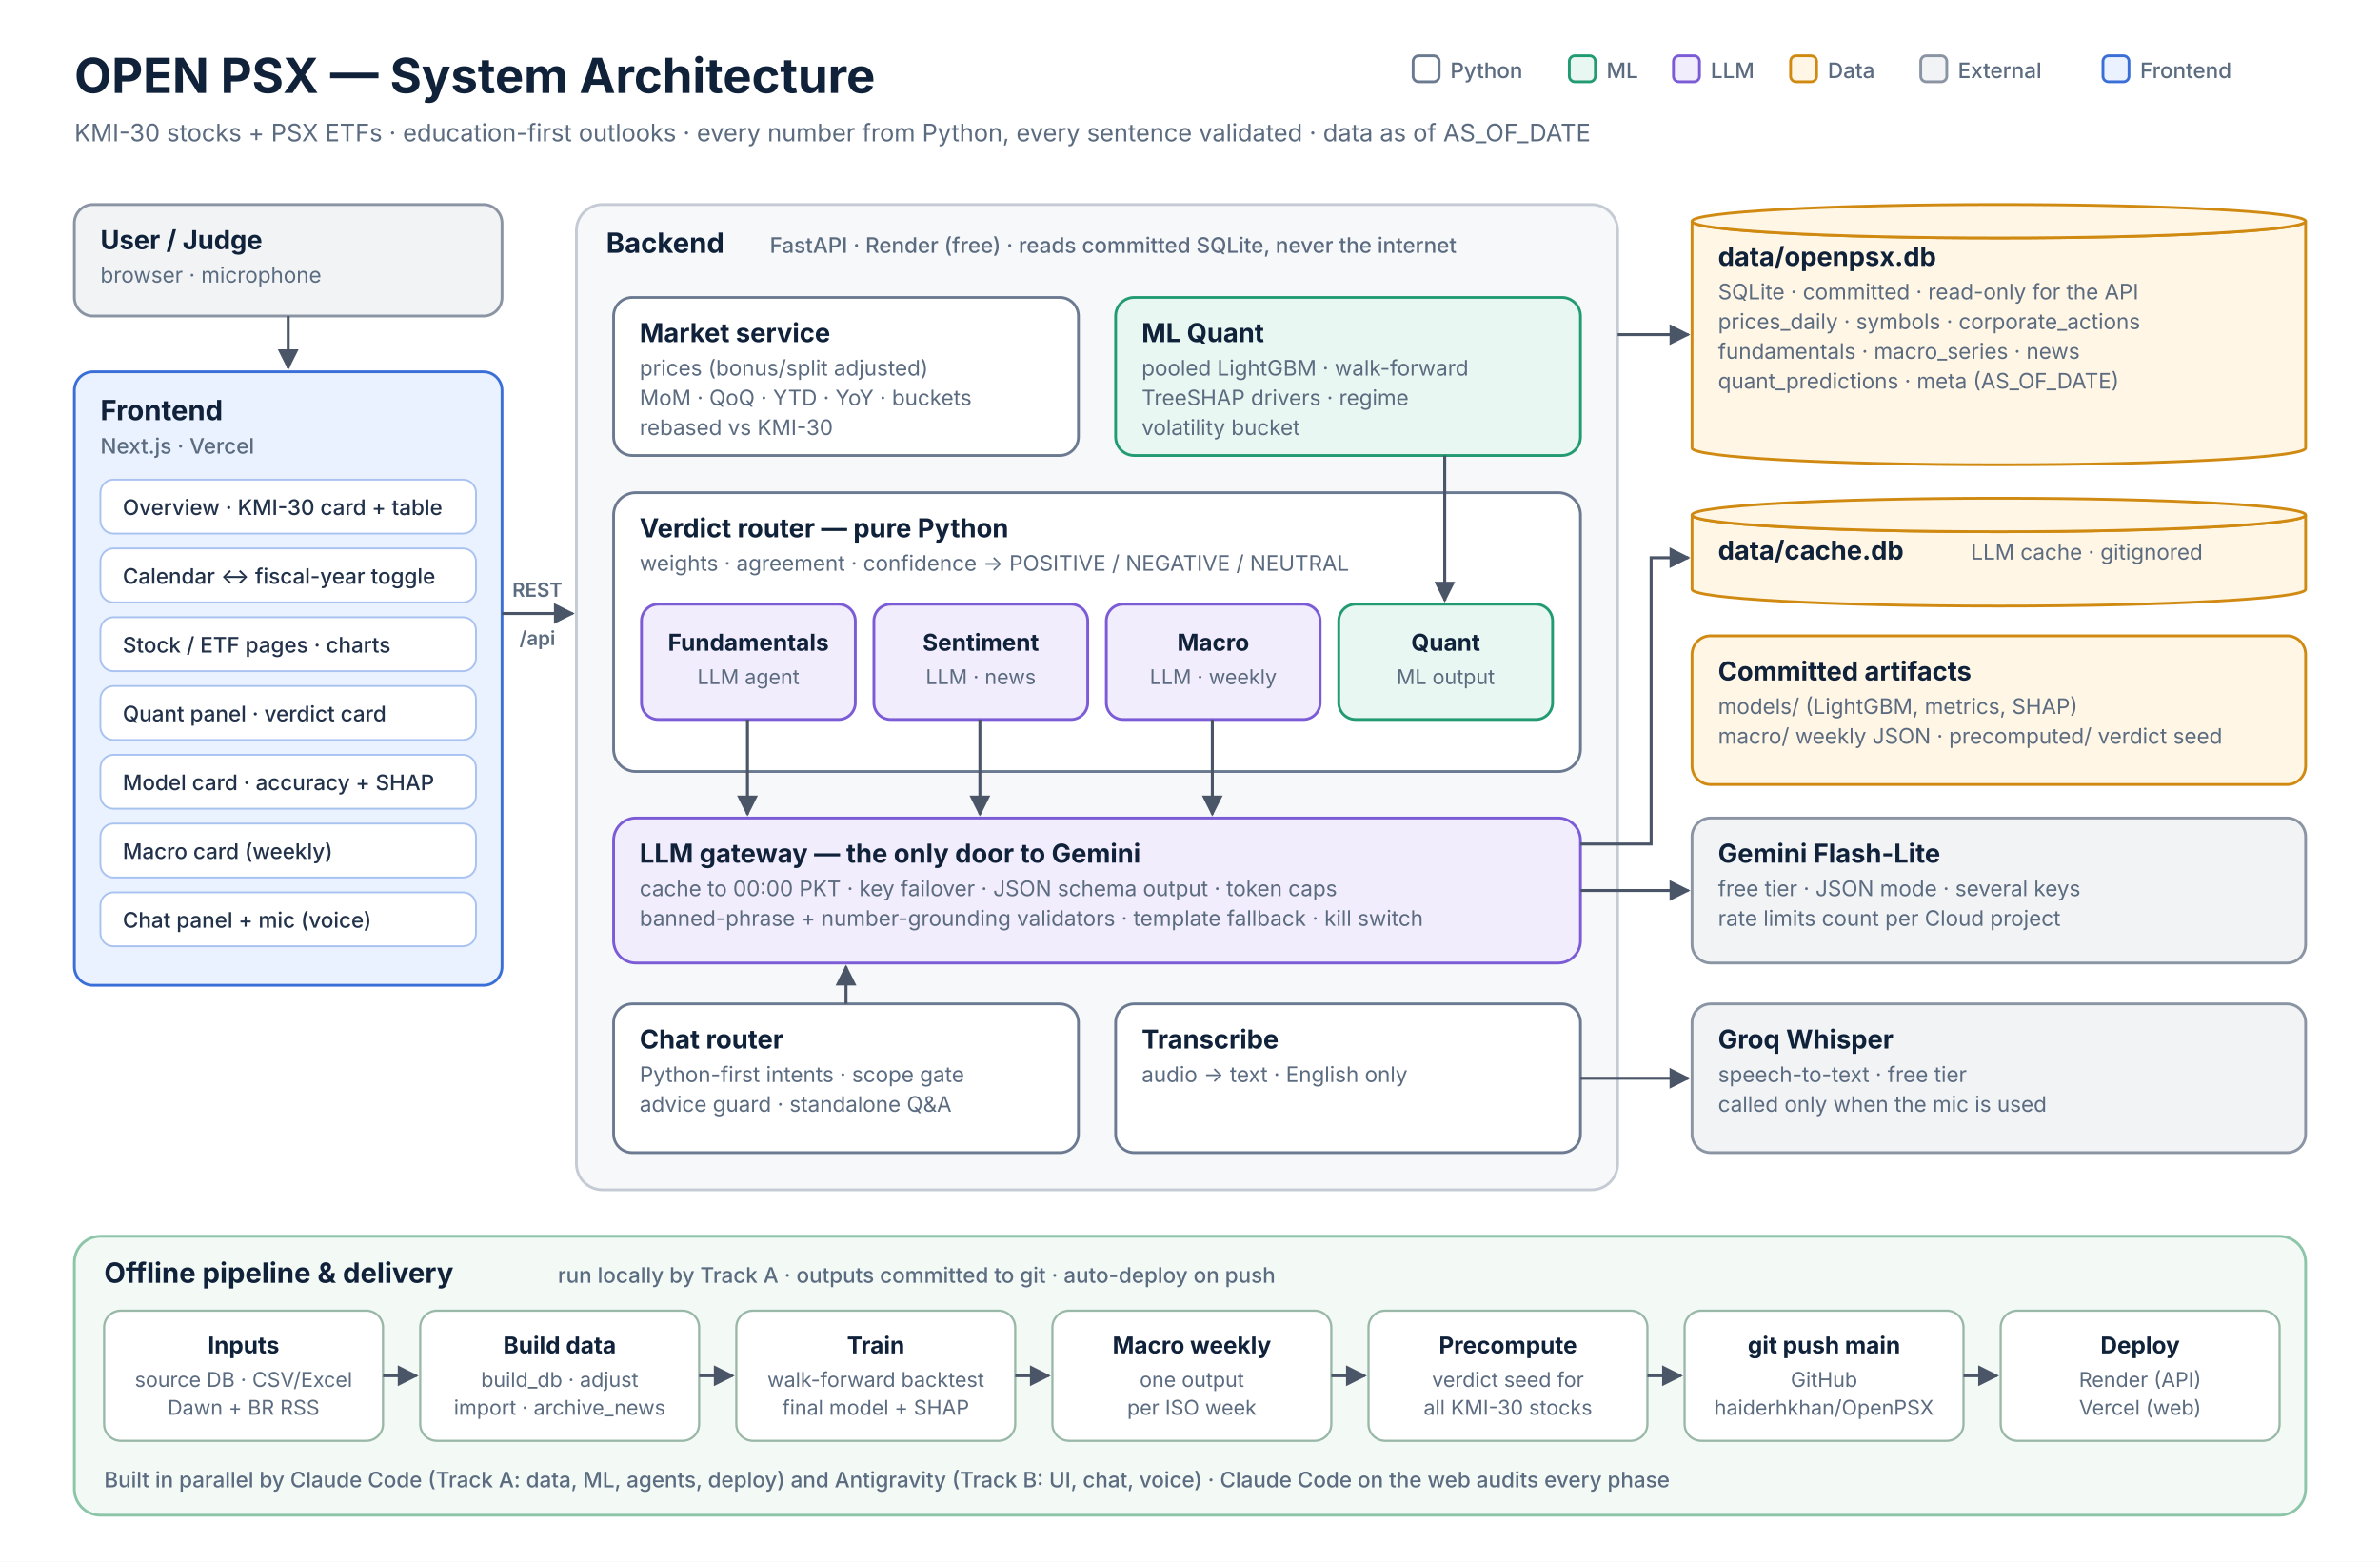
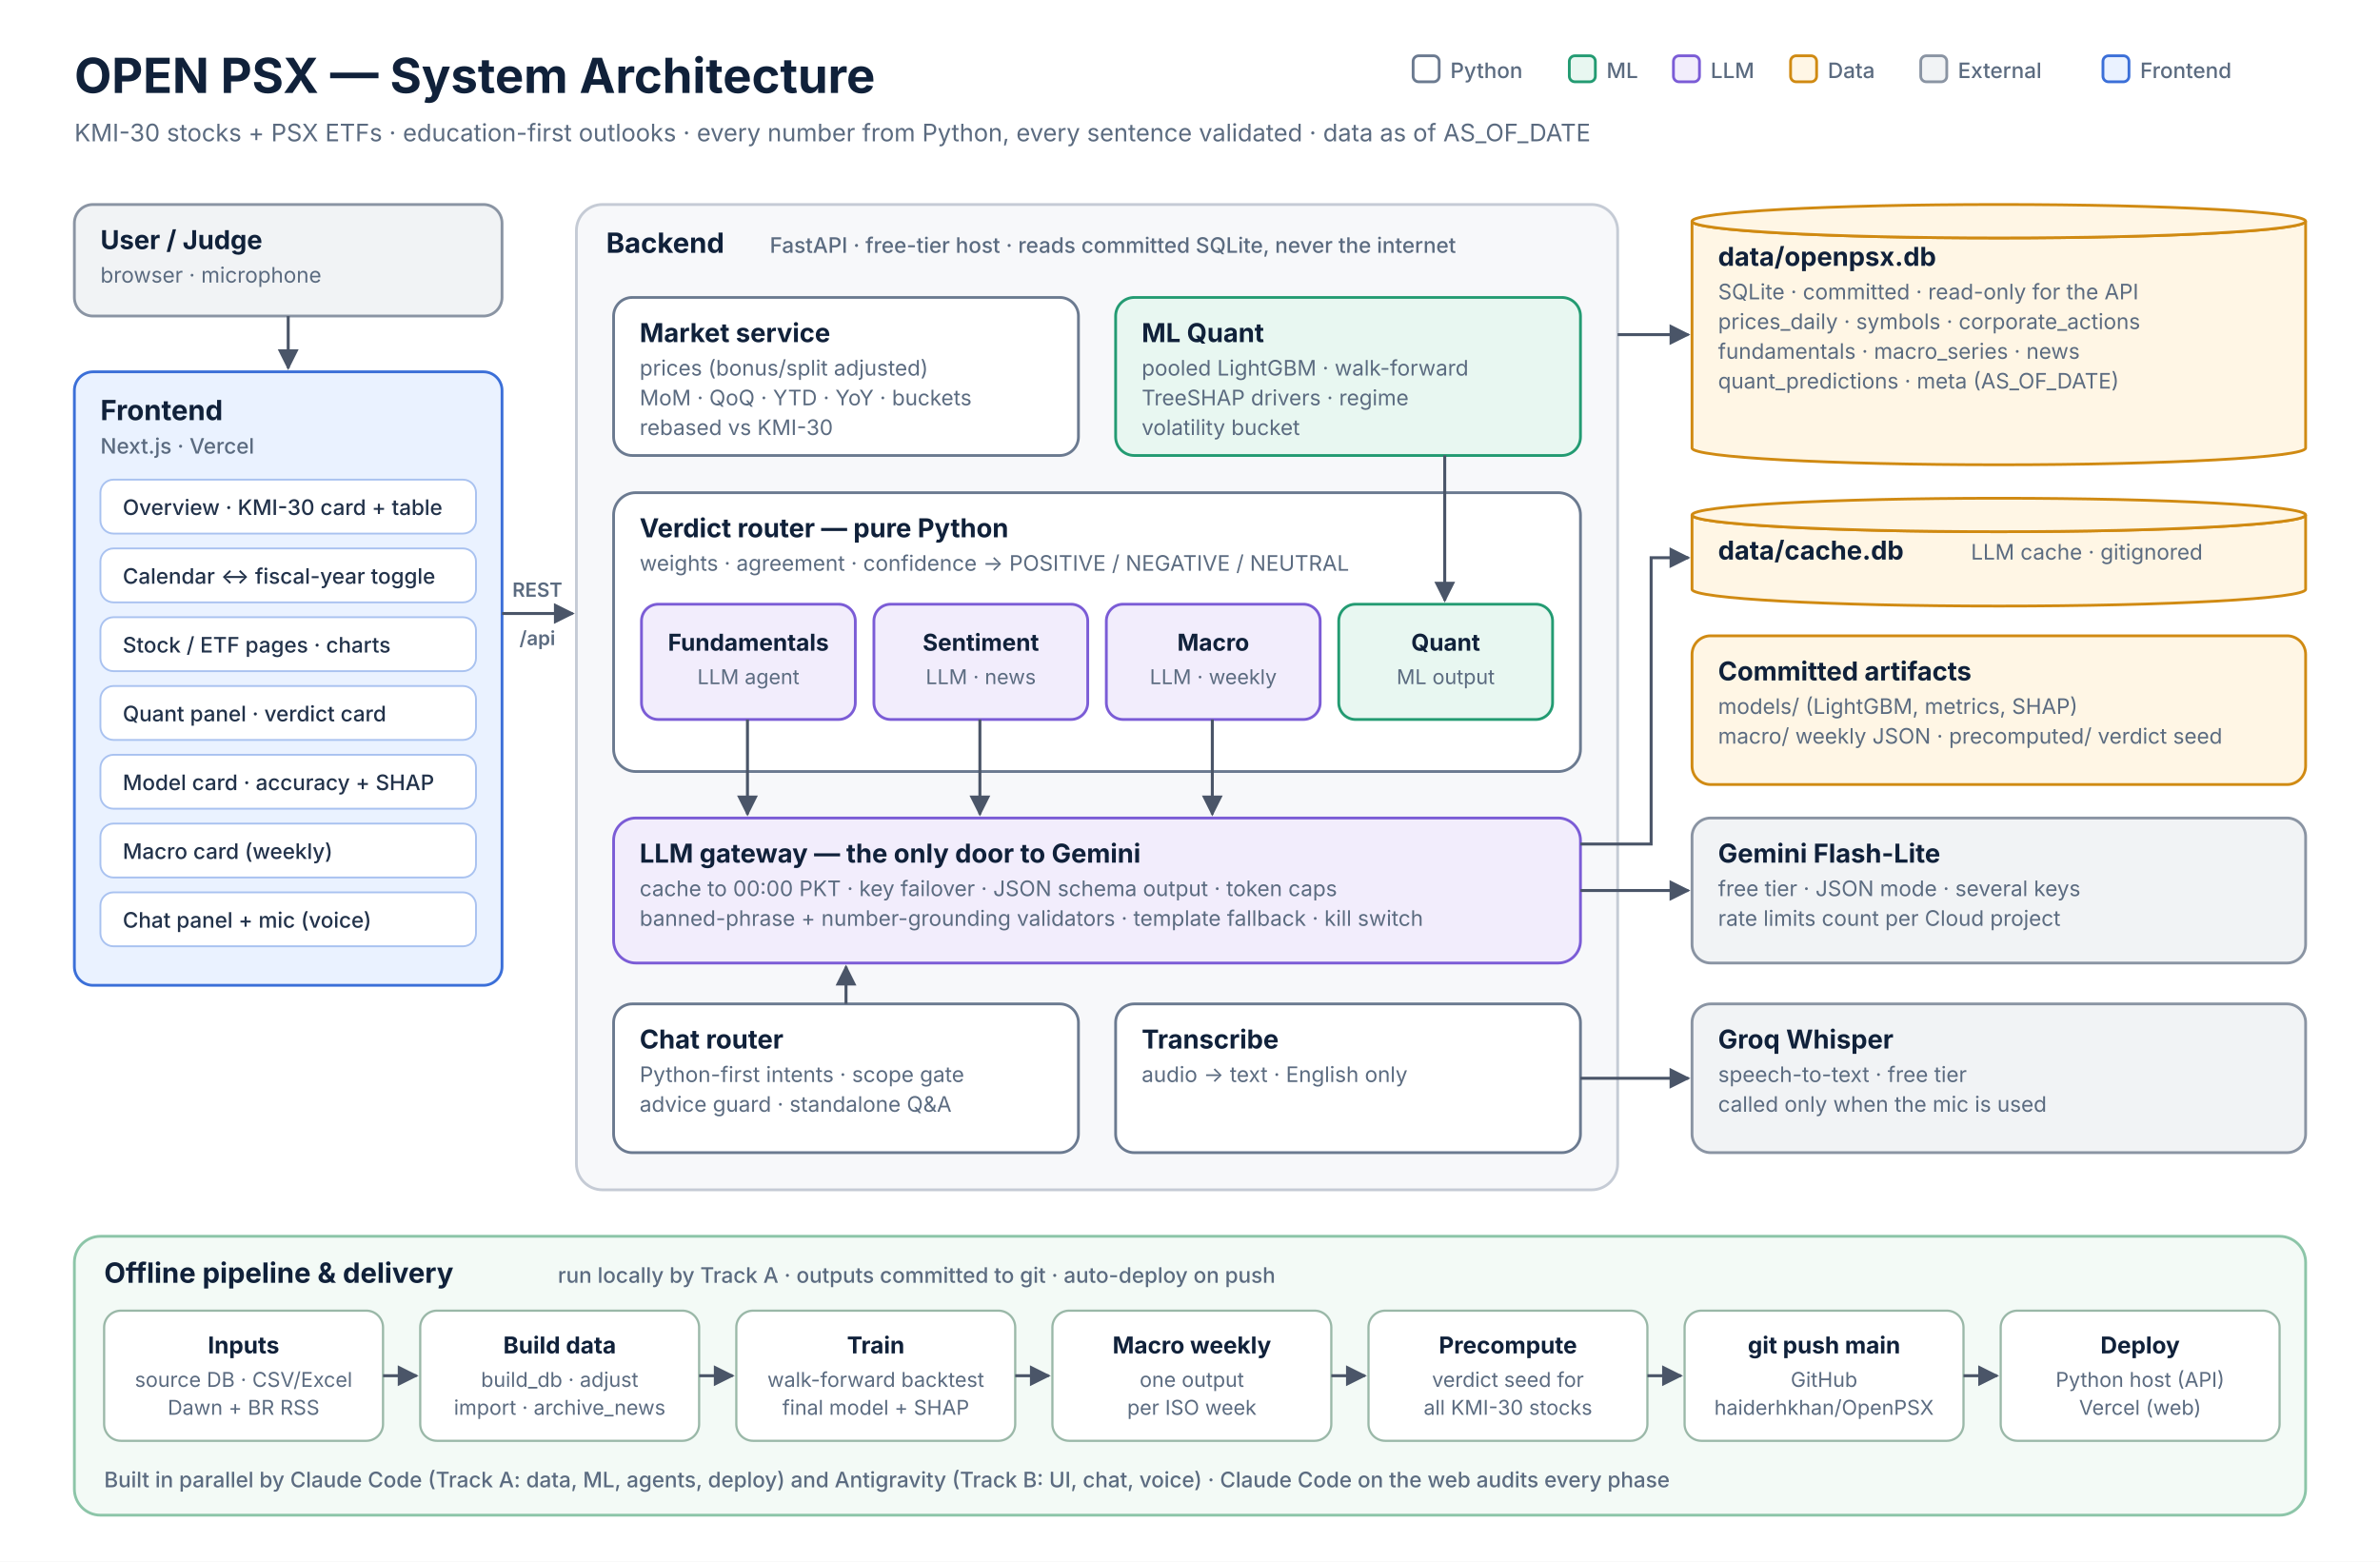
<svg xmlns="http://www.w3.org/2000/svg" viewBox="0 0 1280 840" width="1280" height="840">
  <defs>
    <marker id="ah" viewBox="0 0 10 10" refX="9" refY="5" markerWidth="7" markerHeight="7" orient="auto-start-reverse">
      <path d="M0,0 L10,5 L0,10 z" fill="#4A5568" />
    </marker>
  </defs>
  <rect x="0" y="0" width="1280" height="840" fill="#FFFFFF" />
  <text x="40" y="50" font-family="Inter, 'Segoe UI', Helvetica, Arial, sans-serif" font-size="26" font-weight="700" fill="#10213A" text-anchor="start">OPEN PSX — System Architecture</text>
  <text x="40" y="76" font-family="Inter, 'Segoe UI', Helvetica, Arial, sans-serif" font-size="13" font-weight="400" fill="#5B6B80" text-anchor="start">KMI-30 stocks + PSX ETFs · education-first outlooks · every number from Python, every sentence validated · data as of AS_OF_DATE</text>
  <rect x="760" y="30" width="14" height="14" rx="3" fill="#FFFFFF" stroke="#6B7A90" stroke-width="1.5" />
  <text x="780" y="42" font-family="Inter, 'Segoe UI', Helvetica, Arial, sans-serif" font-size="11.5" font-weight="500" fill="#5B6B80" text-anchor="start">Python</text>
  <rect x="844" y="30" width="14" height="14" rx="3" fill="#E8F7F1" stroke="#239B72" stroke-width="1.5" />
  <text x="864" y="42" font-family="Inter, 'Segoe UI', Helvetica, Arial, sans-serif" font-size="11.5" font-weight="500" fill="#5B6B80" text-anchor="start">ML</text>
  <rect x="900" y="30" width="14" height="14" rx="3" fill="#F2EDFC" stroke="#7B5CD6" stroke-width="1.5" />
  <text x="920" y="42" font-family="Inter, 'Segoe UI', Helvetica, Arial, sans-serif" font-size="11.5" font-weight="500" fill="#5B6B80" text-anchor="start">LLM</text>
  <rect x="963" y="30" width="14" height="14" rx="3" fill="#FFF6E5" stroke="#D08A12" stroke-width="1.5" />
  <text x="983" y="42" font-family="Inter, 'Segoe UI', Helvetica, Arial, sans-serif" font-size="11.5" font-weight="500" fill="#5B6B80" text-anchor="start">Data</text>
  <rect x="1033" y="30" width="14" height="14" rx="3" fill="#F1F3F5" stroke="#8A94A3" stroke-width="1.5" />
  <text x="1053" y="42" font-family="Inter, 'Segoe UI', Helvetica, Arial, sans-serif" font-size="11.5" font-weight="500" fill="#5B6B80" text-anchor="start">External</text>
  <rect x="1131" y="30" width="14" height="14" rx="3" fill="#EAF2FF" stroke="#3B6FD8" stroke-width="1.5" />
  <text x="1151" y="42" font-family="Inter, 'Segoe UI', Helvetica, Arial, sans-serif" font-size="11.5" font-weight="500" fill="#5B6B80" text-anchor="start">Frontend</text>
  <rect x="40" y="110" width="230" height="60" rx="10" fill="#F1F3F5" stroke="#8A94A3" stroke-width="1.5" />
  <text x="54" y="134" font-family="Inter, 'Segoe UI', Helvetica, Arial, sans-serif" font-size="14" font-weight="650" fill="#10213A" text-anchor="start">User / Judge</text>
  <text x="54" y="152" font-family="Inter, 'Segoe UI', Helvetica, Arial, sans-serif" font-size="11.5" font-weight="400" fill="#5B6B80" text-anchor="start">browser · microphone</text>
  <rect x="40" y="200" width="230" height="330" rx="10" fill="#EAF2FF" stroke="#3B6FD8" stroke-width="1.5" />
  <text x="54" y="226" font-family="Inter, 'Segoe UI', Helvetica, Arial, sans-serif" font-size="15" font-weight="700" fill="#10213A" text-anchor="start">Frontend</text>
  <text x="54" y="244" font-family="Inter, 'Segoe UI', Helvetica, Arial, sans-serif" font-size="11.5" font-weight="500" fill="#5B6B80" text-anchor="start">Next.js · Vercel</text>
  <rect x="54" y="258" width="202" height="29" rx="7" fill="#FFFFFF" stroke="#A9C2F0" stroke-width="1" />
  <text x="66" y="277" font-family="Inter, 'Segoe UI', Helvetica, Arial, sans-serif" font-size="11.5" font-weight="500" fill="#22324A" text-anchor="start">Overview · KMI-30 card + table</text>
  <rect x="54" y="295" width="202" height="29" rx="7" fill="#FFFFFF" stroke="#A9C2F0" stroke-width="1" />
  <text x="66" y="314" font-family="Inter, 'Segoe UI', Helvetica, Arial, sans-serif" font-size="11.5" font-weight="500" fill="#22324A" text-anchor="start">Calendar ↔ fiscal-year toggle</text>
  <rect x="54" y="332" width="202" height="29" rx="7" fill="#FFFFFF" stroke="#A9C2F0" stroke-width="1" />
  <text x="66" y="351" font-family="Inter, 'Segoe UI', Helvetica, Arial, sans-serif" font-size="11.5" font-weight="500" fill="#22324A" text-anchor="start">Stock / ETF pages · charts</text>
  <rect x="54" y="369" width="202" height="29" rx="7" fill="#FFFFFF" stroke="#A9C2F0" stroke-width="1" />
  <text x="66" y="388" font-family="Inter, 'Segoe UI', Helvetica, Arial, sans-serif" font-size="11.5" font-weight="500" fill="#22324A" text-anchor="start">Quant panel · verdict card</text>
  <rect x="54" y="406" width="202" height="29" rx="7" fill="#FFFFFF" stroke="#A9C2F0" stroke-width="1" />
  <text x="66" y="425" font-family="Inter, 'Segoe UI', Helvetica, Arial, sans-serif" font-size="11.5" font-weight="500" fill="#22324A" text-anchor="start">Model card · accuracy + SHAP</text>
  <rect x="54" y="443" width="202" height="29" rx="7" fill="#FFFFFF" stroke="#A9C2F0" stroke-width="1" />
  <text x="66" y="462" font-family="Inter, 'Segoe UI', Helvetica, Arial, sans-serif" font-size="11.5" font-weight="500" fill="#22324A" text-anchor="start">Macro card (weekly)</text>
  <rect x="54" y="480" width="202" height="29" rx="7" fill="#FFFFFF" stroke="#A9C2F0" stroke-width="1" />
  <text x="66" y="499" font-family="Inter, 'Segoe UI', Helvetica, Arial, sans-serif" font-size="11.5" font-weight="500" fill="#22324A" text-anchor="start">Chat panel + mic (voice)</text>
  <path d="M155,170 L155,198" fill="none" stroke="#4A5568" stroke-width="1.6" marker-end="url(#ah)" />
  <rect x="310" y="110" width="560" height="530" rx="14" fill="#F7F8FA" stroke="#C5CBD5" stroke-width="1.5" />
  <text x="326" y="136" font-family="Inter, 'Segoe UI', Helvetica, Arial, sans-serif" font-size="15" font-weight="700" fill="#10213A" text-anchor="start">Backend</text>
-   <text x="414" y="136" font-family="Inter, 'Segoe UI', Helvetica, Arial, sans-serif" font-size="11.5" font-weight="500" fill="#5B6B80" text-anchor="start">FastAPI · Render (free) · reads committed SQLite, never the internet</text>
+   <text x="414" y="136" font-family="Inter, 'Segoe UI', Helvetica, Arial, sans-serif" font-size="11.5" font-weight="500" fill="#5B6B80" text-anchor="start">FastAPI · free-tier host · reads committed SQLite, never the internet</text>
  <path d="M270,330 L308,330" fill="none" stroke="#4A5568" stroke-width="1.6" marker-end="url(#ah)" />
  <text x="289" y="321" font-family="Inter, 'Segoe UI', Helvetica, Arial, sans-serif" font-size="10.5" font-weight="600" fill="#5B6B80" text-anchor="middle">REST</text>
  <text x="289" y="347" font-family="Inter, 'Segoe UI', Helvetica, Arial, sans-serif" font-size="10.5" font-weight="600" fill="#5B6B80" text-anchor="middle">/api</text>
  <rect x="330" y="160" width="250" height="85" rx="10" fill="#FFFFFF" stroke="#6B7A90" stroke-width="1.5" />
  <text x="344" y="184" font-family="Inter, 'Segoe UI', Helvetica, Arial, sans-serif" font-size="14" font-weight="650" fill="#10213A" text-anchor="start">Market service</text>
  <text x="344" y="202" font-family="Inter, 'Segoe UI', Helvetica, Arial, sans-serif" font-size="11.5" font-weight="400" fill="#5B6B80" text-anchor="start">prices (bonus/split adjusted)</text>
  <text x="344" y="218" font-family="Inter, 'Segoe UI', Helvetica, Arial, sans-serif" font-size="11.5" font-weight="400" fill="#5B6B80" text-anchor="start">MoM · QoQ · YTD · YoY · buckets</text>
  <text x="344" y="234" font-family="Inter, 'Segoe UI', Helvetica, Arial, sans-serif" font-size="11.5" font-weight="400" fill="#5B6B80" text-anchor="start">rebased vs KMI-30</text>
  <rect x="600" y="160" width="250" height="85" rx="10" fill="#E8F7F1" stroke="#239B72" stroke-width="1.5" />
  <text x="614" y="184" font-family="Inter, 'Segoe UI', Helvetica, Arial, sans-serif" font-size="14" font-weight="650" fill="#10213A" text-anchor="start">ML Quant</text>
  <text x="614" y="202" font-family="Inter, 'Segoe UI', Helvetica, Arial, sans-serif" font-size="11.5" font-weight="400" fill="#5B6B80" text-anchor="start">pooled LightGBM · walk-forward</text>
  <text x="614" y="218" font-family="Inter, 'Segoe UI', Helvetica, Arial, sans-serif" font-size="11.5" font-weight="400" fill="#5B6B80" text-anchor="start">TreeSHAP drivers · regime</text>
  <text x="614" y="234" font-family="Inter, 'Segoe UI', Helvetica, Arial, sans-serif" font-size="11.5" font-weight="400" fill="#5B6B80" text-anchor="start">volatility bucket</text>
  <rect x="330" y="265" width="520" height="150" rx="12" fill="#FFFFFF" stroke="#6B7A90" stroke-width="1.5" />
  <text x="344" y="289" font-family="Inter, 'Segoe UI', Helvetica, Arial, sans-serif" font-size="14" font-weight="650" fill="#10213A" text-anchor="start">Verdict router — pure Python</text>
  <text x="344" y="307" font-family="Inter, 'Segoe UI', Helvetica, Arial, sans-serif" font-size="11.5" font-weight="400" fill="#5B6B80" text-anchor="start">weights · agreement · confidence → POSITIVE / NEGATIVE / NEUTRAL</text>
  <rect x="345" y="325" width="115" height="62" rx="9" fill="#F2EDFC" stroke="#7B5CD6" stroke-width="1.5" />
  <text x="402.5" y="350" font-family="Inter, 'Segoe UI', Helvetica, Arial, sans-serif" font-size="12.5" font-weight="650" fill="#10213A" text-anchor="middle">Fundamentals</text>
  <text x="402.5" y="368" font-family="Inter, 'Segoe UI', Helvetica, Arial, sans-serif" font-size="11" font-weight="400" fill="#5B6B80" text-anchor="middle">LLM agent</text>
  <rect x="470" y="325" width="115" height="62" rx="9" fill="#F2EDFC" stroke="#7B5CD6" stroke-width="1.5" />
  <text x="527.5" y="350" font-family="Inter, 'Segoe UI', Helvetica, Arial, sans-serif" font-size="12.5" font-weight="650" fill="#10213A" text-anchor="middle">Sentiment</text>
  <text x="527.5" y="368" font-family="Inter, 'Segoe UI', Helvetica, Arial, sans-serif" font-size="11" font-weight="400" fill="#5B6B80" text-anchor="middle">LLM · news</text>
  <rect x="595" y="325" width="115" height="62" rx="9" fill="#F2EDFC" stroke="#7B5CD6" stroke-width="1.5" />
  <text x="652.5" y="350" font-family="Inter, 'Segoe UI', Helvetica, Arial, sans-serif" font-size="12.5" font-weight="650" fill="#10213A" text-anchor="middle">Macro</text>
  <text x="652.5" y="368" font-family="Inter, 'Segoe UI', Helvetica, Arial, sans-serif" font-size="11" font-weight="400" fill="#5B6B80" text-anchor="middle">LLM · weekly</text>
  <rect x="720" y="325" width="115" height="62" rx="9" fill="#E8F7F1" stroke="#239B72" stroke-width="1.5" />
  <text x="777.5" y="350" font-family="Inter, 'Segoe UI', Helvetica, Arial, sans-serif" font-size="12.5" font-weight="650" fill="#10213A" text-anchor="middle">Quant</text>
  <text x="777.5" y="368" font-family="Inter, 'Segoe UI', Helvetica, Arial, sans-serif" font-size="11" font-weight="400" fill="#5B6B80" text-anchor="middle">ML output</text>
  <path d="M777,245 L777,323" fill="none" stroke="#4A5568" stroke-width="1.6" marker-end="url(#ah)" />
  <rect x="330" y="440" width="520" height="78" rx="12" fill="#F2EDFC" stroke="#7B5CD6" stroke-width="1.5" />
  <text x="344" y="464" font-family="Inter, 'Segoe UI', Helvetica, Arial, sans-serif" font-size="14" font-weight="650" fill="#10213A" text-anchor="start">LLM gateway — the only door to Gemini</text>
  <text x="344" y="482" font-family="Inter, 'Segoe UI', Helvetica, Arial, sans-serif" font-size="11.5" font-weight="400" fill="#5B6B80" text-anchor="start">cache to 00:00 PKT · key failover · JSON schema output · token caps</text>
  <text x="344" y="498" font-family="Inter, 'Segoe UI', Helvetica, Arial, sans-serif" font-size="11.5" font-weight="400" fill="#5B6B80" text-anchor="start">banned-phrase + number-grounding validators · template fallback · kill switch</text>
  <path d="M402,387 L402,438" fill="none" stroke="#4A5568" stroke-width="1.6" marker-end="url(#ah)" />
  <path d="M527,387 L527,438" fill="none" stroke="#4A5568" stroke-width="1.6" marker-end="url(#ah)" />
  <path d="M652,387 L652,438" fill="none" stroke="#4A5568" stroke-width="1.6" marker-end="url(#ah)" />
  <rect x="330" y="540" width="250" height="80" rx="10" fill="#FFFFFF" stroke="#6B7A90" stroke-width="1.5" />
  <text x="344" y="564" font-family="Inter, 'Segoe UI', Helvetica, Arial, sans-serif" font-size="14" font-weight="650" fill="#10213A" text-anchor="start">Chat router</text>
  <text x="344" y="582" font-family="Inter, 'Segoe UI', Helvetica, Arial, sans-serif" font-size="11.5" font-weight="400" fill="#5B6B80" text-anchor="start">Python-first intents · scope gate</text>
  <text x="344" y="598" font-family="Inter, 'Segoe UI', Helvetica, Arial, sans-serif" font-size="11.5" font-weight="400" fill="#5B6B80" text-anchor="start">advice guard · standalone Q&amp;A</text>
  <rect x="600" y="540" width="250" height="80" rx="10" fill="#FFFFFF" stroke="#6B7A90" stroke-width="1.5" />
  <text x="614" y="564" font-family="Inter, 'Segoe UI', Helvetica, Arial, sans-serif" font-size="14" font-weight="650" fill="#10213A" text-anchor="start">Transcribe</text>
  <text x="614" y="582" font-family="Inter, 'Segoe UI', Helvetica, Arial, sans-serif" font-size="11.5" font-weight="400" fill="#5B6B80" text-anchor="start">audio → text · English only</text>
  <path d="M455,540 L455,520" fill="none" stroke="#4A5568" stroke-width="1.6" marker-end="url(#ah)" />
  <path d="M910,119 a165.0,9 0 0,0 330,0 v122 a165.0,9 0 0,1 -330,0 z" fill="#FFF6E5" stroke="#D08A12" stroke-width="1.5" />
  <ellipse cx="1075.0" cy="119" rx="165.0" ry="9" fill="#FFF6E5" stroke="#D08A12" stroke-width="1.5" />
  <text x="924" y="143" font-family="Inter, 'Segoe UI', Helvetica, Arial, sans-serif" font-size="14" font-weight="650" fill="#10213A" text-anchor="start">data/openpsx.db</text>
  <text x="924" y="161" font-family="Inter, 'Segoe UI', Helvetica, Arial, sans-serif" font-size="11.5" font-weight="400" fill="#5B6B80" text-anchor="start">SQLite · committed · read-only for the API</text>
  <text x="924" y="177" font-family="Inter, 'Segoe UI', Helvetica, Arial, sans-serif" font-size="11.5" font-weight="400" fill="#5B6B80" text-anchor="start">prices_daily · symbols · corporate_actions</text>
  <text x="924" y="193" font-family="Inter, 'Segoe UI', Helvetica, Arial, sans-serif" font-size="11.5" font-weight="400" fill="#5B6B80" text-anchor="start">fundamentals · macro_series · news</text>
  <text x="924" y="209" font-family="Inter, 'Segoe UI', Helvetica, Arial, sans-serif" font-size="11.5" font-weight="400" fill="#5B6B80" text-anchor="start">quant_predictions · meta (AS_OF_DATE)</text>
  <path d="M870,180 L908,180" fill="none" stroke="#4A5568" stroke-width="1.6" marker-end="url(#ah)" />
  <path d="M910,277 a165.0,9 0 0,0 330,0 v40 a165.0,9 0 0,1 -330,0 z" fill="#FFF6E5" stroke="#D08A12" stroke-width="1.5" />
  <ellipse cx="1075.0" cy="277" rx="165.0" ry="9" fill="#FFF6E5" stroke="#D08A12" stroke-width="1.5" />
  <text x="924" y="301" font-family="Inter, 'Segoe UI', Helvetica, Arial, sans-serif" font-size="14" font-weight="650" fill="#10213A" text-anchor="start">data/cache.db</text>
  <text x="1060" y="301" font-family="Inter, 'Segoe UI', Helvetica, Arial, sans-serif" font-size="11.5" font-weight="400" fill="#5B6B80" text-anchor="start">LLM cache · gitignored</text>
  <rect x="910" y="342" width="330" height="80" rx="10" fill="#FFF6E5" stroke="#D08A12" stroke-width="1.5" />
  <text x="924" y="366" font-family="Inter, 'Segoe UI', Helvetica, Arial, sans-serif" font-size="14" font-weight="650" fill="#10213A" text-anchor="start">Committed artifacts</text>
  <text x="924" y="384" font-family="Inter, 'Segoe UI', Helvetica, Arial, sans-serif" font-size="11.5" font-weight="400" fill="#5B6B80" text-anchor="start">models/ (LightGBM, metrics, SHAP)</text>
  <text x="924" y="400" font-family="Inter, 'Segoe UI', Helvetica, Arial, sans-serif" font-size="11.5" font-weight="400" fill="#5B6B80" text-anchor="start">macro/ weekly JSON · precomputed/ verdict seed</text>
  <rect x="910" y="440" width="330" height="78" rx="10" fill="#F1F3F5" stroke="#8A94A3" stroke-width="1.5" />
  <text x="924" y="464" font-family="Inter, 'Segoe UI', Helvetica, Arial, sans-serif" font-size="14" font-weight="650" fill="#10213A" text-anchor="start">Gemini Flash-Lite</text>
  <text x="924" y="482" font-family="Inter, 'Segoe UI', Helvetica, Arial, sans-serif" font-size="11.5" font-weight="400" fill="#5B6B80" text-anchor="start">free tier · JSON mode · several keys</text>
  <text x="924" y="498" font-family="Inter, 'Segoe UI', Helvetica, Arial, sans-serif" font-size="11.5" font-weight="400" fill="#5B6B80" text-anchor="start">rate limits count per Cloud project</text>
  <path d="M850,479 L908,479" fill="none" stroke="#4A5568" stroke-width="1.6" marker-end="url(#ah)" />
  <path d="M850,454 L888,454 L888,300 L908,300" fill="none" stroke="#4A5568" stroke-width="1.6" marker-end="url(#ah)" />
  <rect x="910" y="540" width="330" height="80" rx="10" fill="#F1F3F5" stroke="#8A94A3" stroke-width="1.5" />
  <text x="924" y="564" font-family="Inter, 'Segoe UI', Helvetica, Arial, sans-serif" font-size="14" font-weight="650" fill="#10213A" text-anchor="start">Groq Whisper</text>
  <text x="924" y="582" font-family="Inter, 'Segoe UI', Helvetica, Arial, sans-serif" font-size="11.5" font-weight="400" fill="#5B6B80" text-anchor="start">speech-to-text · free tier</text>
  <text x="924" y="598" font-family="Inter, 'Segoe UI', Helvetica, Arial, sans-serif" font-size="11.5" font-weight="400" fill="#5B6B80" text-anchor="start">called only when the mic is used</text>
  <path d="M850,580 L908,580" fill="none" stroke="#4A5568" stroke-width="1.6" marker-end="url(#ah)" />
  <rect x="40" y="665" width="1200" height="150" rx="14" fill="#F3FAF6" stroke="#8CC5A8" stroke-width="1.5" />
  <text x="56" y="690" font-family="Inter, 'Segoe UI', Helvetica, Arial, sans-serif" font-size="15" font-weight="700" fill="#10213A" text-anchor="start">Offline pipeline &amp; delivery</text>
  <text x="300" y="690" font-family="Inter, 'Segoe UI', Helvetica, Arial, sans-serif" font-size="11.5" font-weight="500" fill="#5B6B80" text-anchor="start">run locally by Track A · outputs committed to git · auto-deploy on push</text>
  <rect x="56" y="705" width="150" height="70" rx="9" fill="#FFFFFF" stroke="#9AB8A8" stroke-width="1.2" />
  <text x="131.0" y="728" font-family="Inter, 'Segoe UI', Helvetica, Arial, sans-serif" font-size="12.5" font-weight="650" fill="#10213A" text-anchor="middle">Inputs</text>
  <text x="131.0" y="746" font-family="Inter, 'Segoe UI', Helvetica, Arial, sans-serif" font-size="11" font-weight="400" fill="#5B6B80" text-anchor="middle">source DB · CSV/Excel</text>
  <text x="131.0" y="761" font-family="Inter, 'Segoe UI', Helvetica, Arial, sans-serif" font-size="11" font-weight="400" fill="#5B6B80" text-anchor="middle">Dawn + BR RSS</text>
  <path d="M206,740 L224,740" fill="none" stroke="#4A5568" stroke-width="1.6" marker-end="url(#ah)" />
  <rect x="226" y="705" width="150" height="70" rx="9" fill="#FFFFFF" stroke="#9AB8A8" stroke-width="1.2" />
  <text x="301.0" y="728" font-family="Inter, 'Segoe UI', Helvetica, Arial, sans-serif" font-size="12.5" font-weight="650" fill="#10213A" text-anchor="middle">Build data</text>
  <text x="301.0" y="746" font-family="Inter, 'Segoe UI', Helvetica, Arial, sans-serif" font-size="11" font-weight="400" fill="#5B6B80" text-anchor="middle">build_db · adjust</text>
  <text x="301.0" y="761" font-family="Inter, 'Segoe UI', Helvetica, Arial, sans-serif" font-size="11" font-weight="400" fill="#5B6B80" text-anchor="middle">import · archive_news</text>
  <path d="M376,740 L394,740" fill="none" stroke="#4A5568" stroke-width="1.6" marker-end="url(#ah)" />
  <rect x="396" y="705" width="150" height="70" rx="9" fill="#FFFFFF" stroke="#9AB8A8" stroke-width="1.2" />
  <text x="471.0" y="728" font-family="Inter, 'Segoe UI', Helvetica, Arial, sans-serif" font-size="12.5" font-weight="650" fill="#10213A" text-anchor="middle">Train</text>
  <text x="471.0" y="746" font-family="Inter, 'Segoe UI', Helvetica, Arial, sans-serif" font-size="11" font-weight="400" fill="#5B6B80" text-anchor="middle">walk-forward backtest</text>
  <text x="471.0" y="761" font-family="Inter, 'Segoe UI', Helvetica, Arial, sans-serif" font-size="11" font-weight="400" fill="#5B6B80" text-anchor="middle">final model + SHAP</text>
  <path d="M546,740 L564,740" fill="none" stroke="#4A5568" stroke-width="1.6" marker-end="url(#ah)" />
  <rect x="566" y="705" width="150" height="70" rx="9" fill="#FFFFFF" stroke="#9AB8A8" stroke-width="1.2" />
  <text x="641.0" y="728" font-family="Inter, 'Segoe UI', Helvetica, Arial, sans-serif" font-size="12.5" font-weight="650" fill="#10213A" text-anchor="middle">Macro weekly</text>
  <text x="641.0" y="746" font-family="Inter, 'Segoe UI', Helvetica, Arial, sans-serif" font-size="11" font-weight="400" fill="#5B6B80" text-anchor="middle">one output</text>
  <text x="641.0" y="761" font-family="Inter, 'Segoe UI', Helvetica, Arial, sans-serif" font-size="11" font-weight="400" fill="#5B6B80" text-anchor="middle">per ISO week</text>
  <path d="M716,740 L734,740" fill="none" stroke="#4A5568" stroke-width="1.6" marker-end="url(#ah)" />
  <rect x="736" y="705" width="150" height="70" rx="9" fill="#FFFFFF" stroke="#9AB8A8" stroke-width="1.2" />
  <text x="811.0" y="728" font-family="Inter, 'Segoe UI', Helvetica, Arial, sans-serif" font-size="12.5" font-weight="650" fill="#10213A" text-anchor="middle">Precompute</text>
  <text x="811.0" y="746" font-family="Inter, 'Segoe UI', Helvetica, Arial, sans-serif" font-size="11" font-weight="400" fill="#5B6B80" text-anchor="middle">verdict seed for</text>
  <text x="811.0" y="761" font-family="Inter, 'Segoe UI', Helvetica, Arial, sans-serif" font-size="11" font-weight="400" fill="#5B6B80" text-anchor="middle">all KMI-30 stocks</text>
  <path d="M886,740 L904,740" fill="none" stroke="#4A5568" stroke-width="1.6" marker-end="url(#ah)" />
  <rect x="906" y="705" width="150" height="70" rx="9" fill="#FFFFFF" stroke="#9AB8A8" stroke-width="1.2" />
  <text x="981.0" y="728" font-family="Inter, 'Segoe UI', Helvetica, Arial, sans-serif" font-size="12.5" font-weight="650" fill="#10213A" text-anchor="middle">git push main</text>
  <text x="981.0" y="746" font-family="Inter, 'Segoe UI', Helvetica, Arial, sans-serif" font-size="11" font-weight="400" fill="#5B6B80" text-anchor="middle">GitHub</text>
  <text x="981.0" y="761" font-family="Inter, 'Segoe UI', Helvetica, Arial, sans-serif" font-size="11" font-weight="400" fill="#5B6B80" text-anchor="middle">haiderhkhan/OpenPSX</text>
  <path d="M1056,740 L1074,740" fill="none" stroke="#4A5568" stroke-width="1.6" marker-end="url(#ah)" />
  <rect x="1076" y="705" width="150" height="70" rx="9" fill="#FFFFFF" stroke="#9AB8A8" stroke-width="1.2" />
  <text x="1151.0" y="728" font-family="Inter, 'Segoe UI', Helvetica, Arial, sans-serif" font-size="12.5" font-weight="650" fill="#10213A" text-anchor="middle">Deploy</text>
-   <text x="1151.0" y="746" font-family="Inter, 'Segoe UI', Helvetica, Arial, sans-serif" font-size="11" font-weight="400" fill="#5B6B80" text-anchor="middle">Render (API)</text>
+   <text x="1151.0" y="746" font-family="Inter, 'Segoe UI', Helvetica, Arial, sans-serif" font-size="11" font-weight="400" fill="#5B6B80" text-anchor="middle">Python host (API)</text>
  <text x="1151.0" y="761" font-family="Inter, 'Segoe UI', Helvetica, Arial, sans-serif" font-size="11" font-weight="400" fill="#5B6B80" text-anchor="middle">Vercel (web)</text>
  <text x="56" y="800" font-family="Inter, 'Segoe UI', Helvetica, Arial, sans-serif" font-size="11.5" font-weight="500" fill="#5B6B80" text-anchor="start">Built in parallel by Claude Code (Track A: data, ML, agents, deploy) and Antigravity (Track B: UI, chat, voice) · Claude Code on the web audits every phase</text>
</svg>
